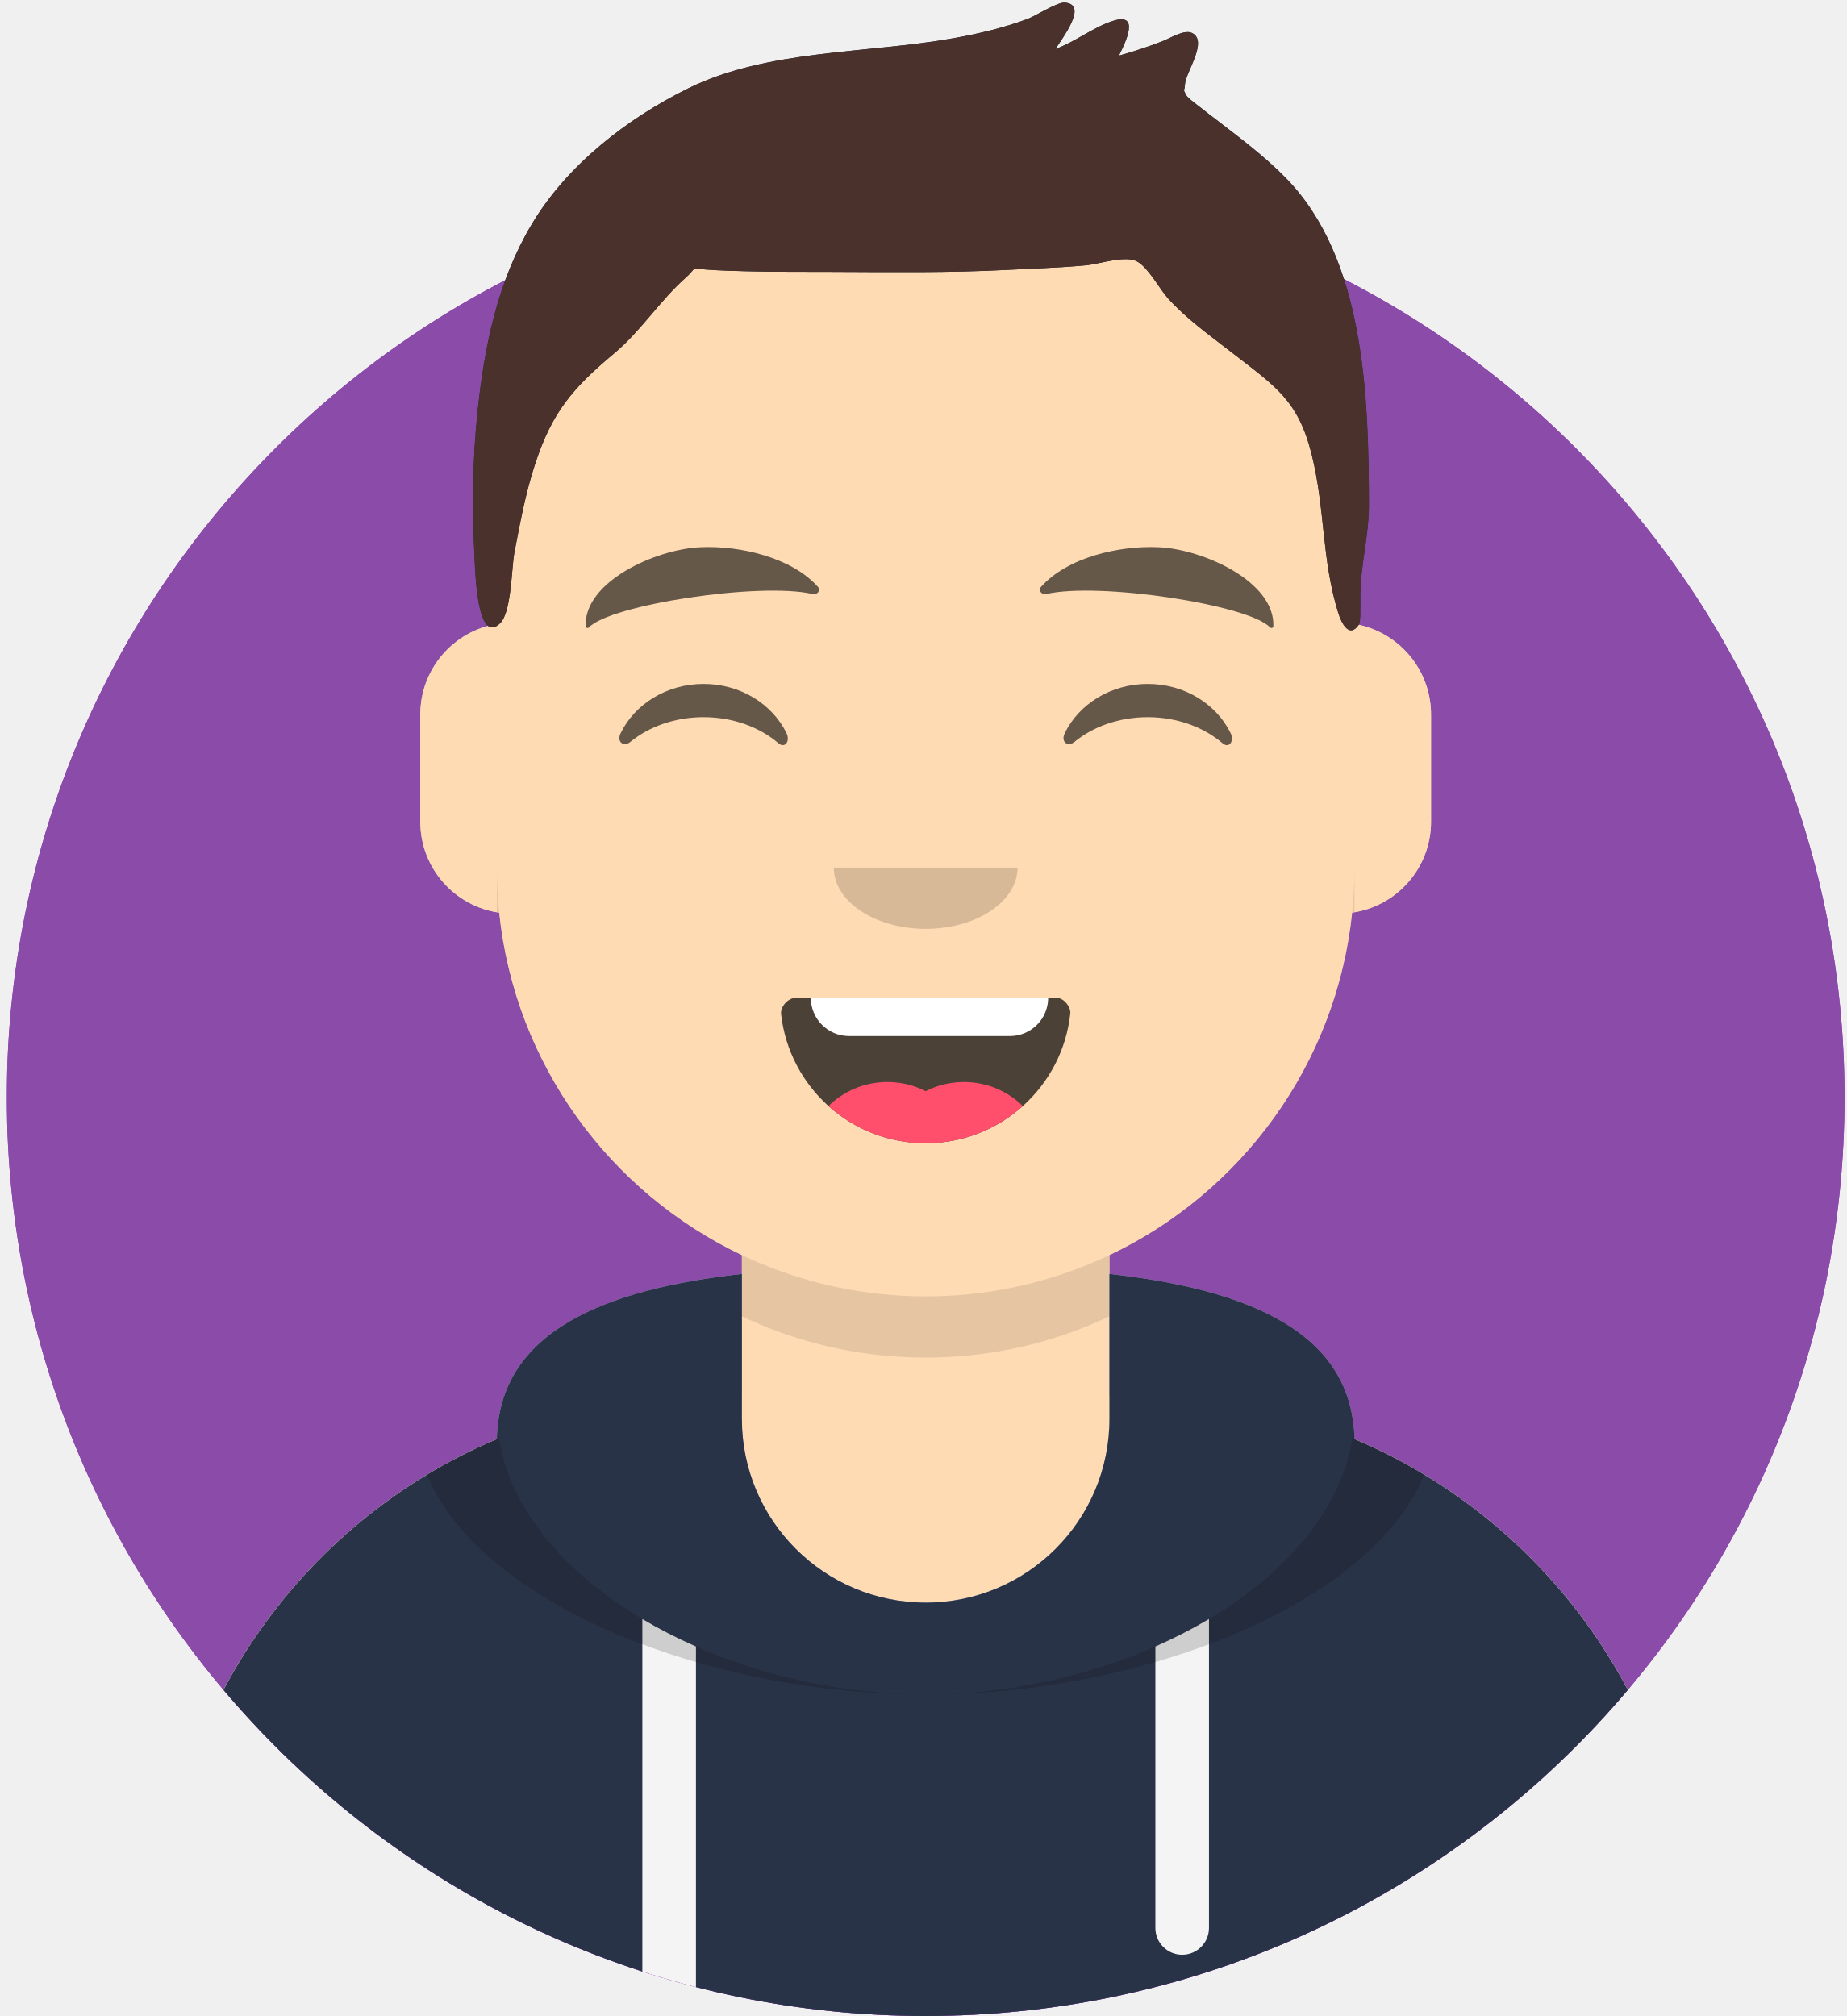
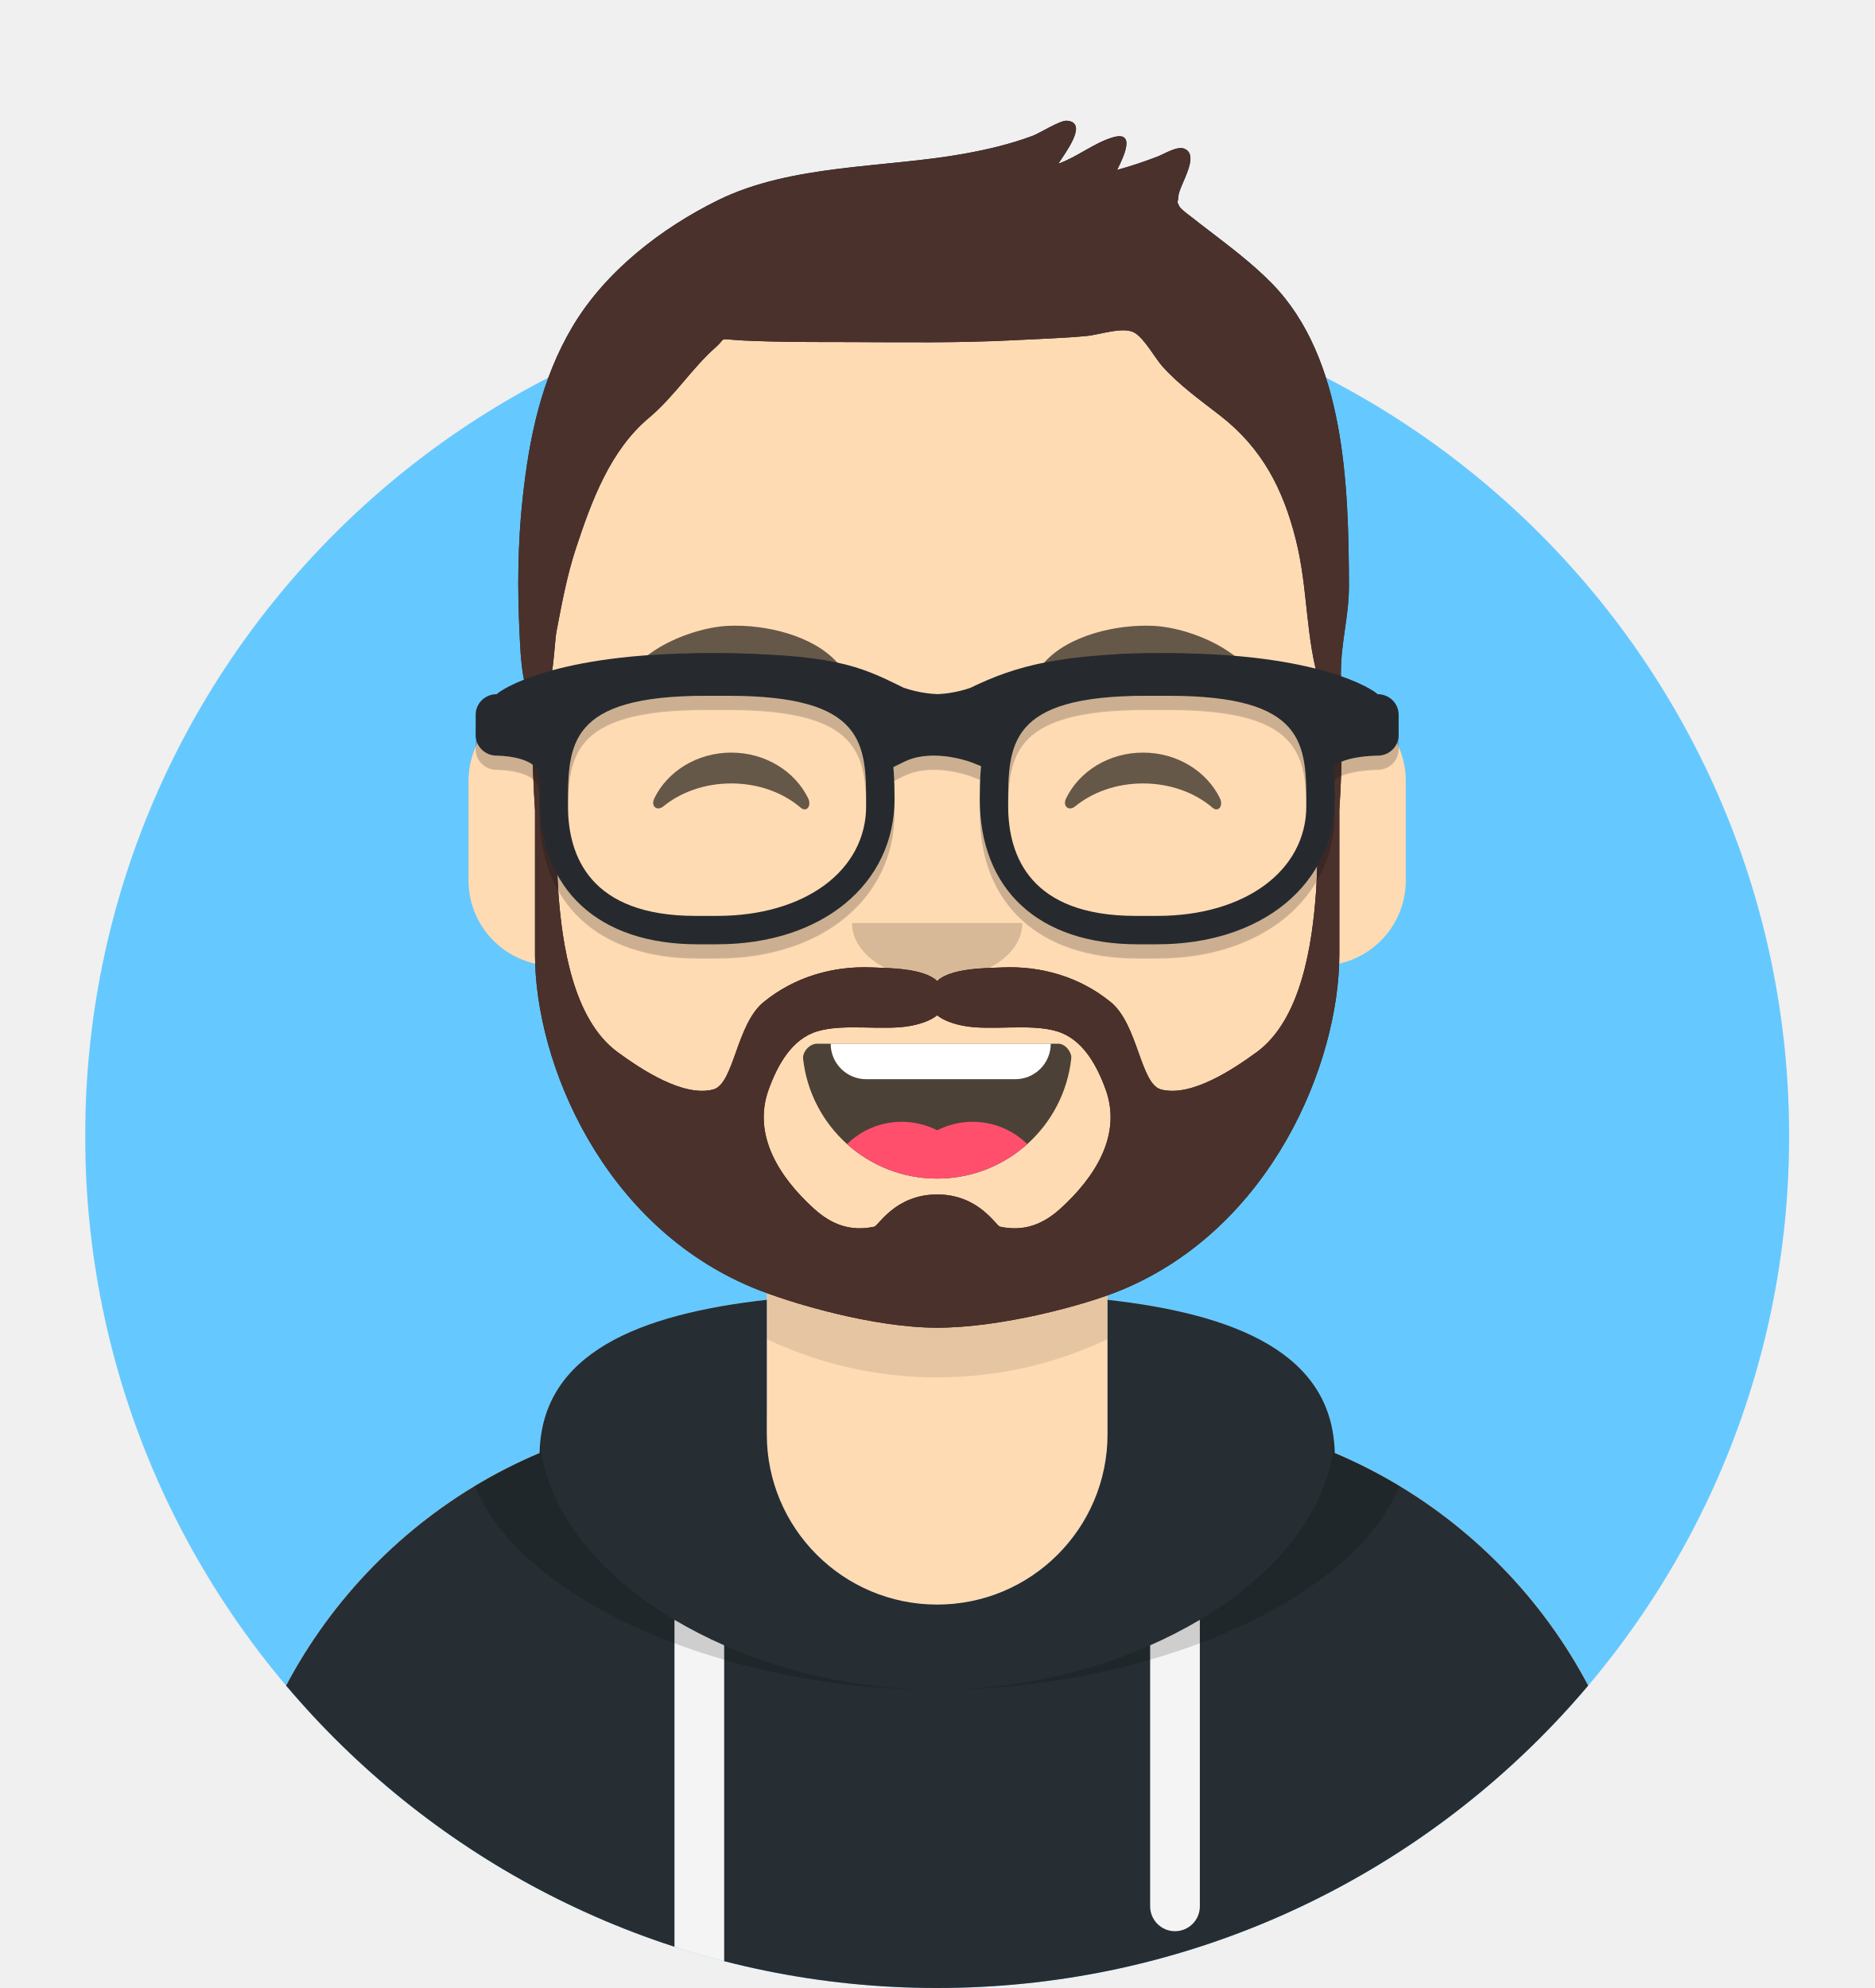
- <svg xmlns="http://www.w3.org/2000/svg" xmlns:xlink="http://www.w3.org/1999/xlink" width="217px" height="237px" viewBox="0 0 217 237" version="1.1">
+ <svg xmlns="http://www.w3.org/2000/svg" xmlns:xlink="http://www.w3.org/1999/xlink" width="264px" height="280px" viewBox="0 0 264 280" version="1.1">
  <defs>
-     <circle id="path-1" cx="108" cy="108" r="108" />
-     <path d="M-3.19744231e-14,144 L-3.19744231e-14,-1.42108547e-14 L237.6,-1.42108547e-14 L237.6,144 L226.8,144 C226.8,203.647 178.447,252 118.8,252 C59.153,252 10.8,203.647 10.8,144 L10.8,144 L-3.19744231e-14,144 Z" id="path-3" />
-     <path d="M90,0 C117.835,-5.11323436e-15 140.4,22.565 140.4,50.4 L140.401,55.949 C145.508,56.807 149.4,61.249 149.4,66.6 L149.4,79.2 C149.4,84.647 145.367,89.152 140.125,89.893 C138.265,107.718 127.114,122.78 111.601,130.149 L111.6,146.7 L115.2,146.7 C150.988,146.7 180,175.712 180,211.5 L180,219.6 L0,219.6 L0,211.5 C-4.38277231e-15,175.712 29.012,146.7 64.8,146.7 L68.4,146.7 L68.4,130.15 C52.886,122.78 41.735,107.718 39.875,89.893 C34.633,89.152 30.6,84.647 30.6,79.2 L30.6,66.6 C30.6,61.249 34.492,56.806 39.6,55.949 L39.6,50.4 C39.6,22.565 62.165,5.11323436e-15 90,0 Z" id="path-5" />
-     <path d="M140.401,11.764 C156.691,13.587 169.2,18.597 169.2,31.569 L169.194,31.18 C192.467,41.01 208.8,64.047 208.8,90.9 L208.8,99 L28.8,99 L28.8,90.9 C28.8,64.047 45.133,41.01 68.406,31.18 C68.653,18.496 81.073,13.568 97.2,11.764 L97.2,28.8 C97.2,40.729 106.871,50.4 118.8,50.4 C130.729,50.4 140.4,40.729 140.4,28.8 L140.4,28.8 Z" id="path-7" />
-     <path d="M31.606,13.615 C32.558,22.158 39.803,28.8 48.6,28.8 C57.424,28.8 64.687,22.117 65.603,13.536 C65.676,12.845 64.905,11.7 63.938,11.7 C50.534,11.7 40.264,11.7 33.378,11.7 C32.406,11.7 31.511,12.761 31.606,13.615 Z" id="path-9" />
-     <rect id="path-11" x="0" y="0" width="237.6" height="252" />
-     <path d="M118.135,20.928 C115.651,18.39 112.767,16.236 109.962,14.076 C109.343,13.6 108.715,13.135 108.109,12.641 C107.972,12.528 106.563,11.519 106.394,11.148 C105.988,10.254 106.224,10.95 106.28,9.884 C106.35,8.535 109.1,4.727 107.048,3.854 C106.146,3.47 104.536,4.492 103.67,4.83 C101.977,5.49 100.263,6.054 98.512,6.54 C99.351,4.869 100.95,1.524 97.944,2.419 C95.603,3.116 93.421,4.91 91.068,5.753 C91.847,4.477 94.96,0.523 92.147,0.302 C91.271,0.233 88.724,1.875 87.782,2.226 C84.959,3.275 82.075,3.953 79.111,4.487 C69.033,6.304 57.248,5.786 47.923,10.374 C40.735,13.911 33.636,19.4 29.484,26.389 C25.481,33.125 23.984,40.498 23.146,48.217 C22.532,53.882 22.482,59.738 22.769,65.424 C22.863,67.287 23.073,75.874 25.779,73.273 C27.127,71.978 27.117,66.745 27.457,64.974 C28.133,61.451 28.783,57.911 29.91,54.5 C31.895,48.49 34.238,45.687 39.184,41.547 C42.359,38.89 44.588,35.3 47.625,32.62 C48.99,31.416 47.949,31.542 50.143,31.7 C51.616,31.806 53.097,31.846 54.574,31.885 C57.99,31.974 61.412,31.951 64.829,31.963 C71.711,31.988 78.561,32.085 85.437,31.725 C88.492,31.565 91.556,31.478 94.603,31.195 C96.306,31.038 99.326,29.947 100.728,30.78 C102.01,31.543 103.342,34.034 104.263,35.054 C106.438,37.464 109.032,39.305 111.576,41.282 C116.881,45.403 119.559,46.98 121.17,53.421 C122.775,59.838 122.325,65.791 124.312,72.106 C124.662,73.217 125.586,75.13 126.726,73.415 C126.937,73.096 126.883,71.345 126.883,70.337 C126.883,66.27 127.913,63.218 127.9,59.123 C127.849,46.674 127.447,30.442 118.135,20.928 Z" id="path-13" />
+     <circle id="react-path-1" cx="120" cy="120" r="120" />
+     <path d="M12,160 C12,226.274 65.726,280 132,280 C198.274,280 252,226.274 252,160 L264,160 L264,-1.42108547e-14 L-3.19744231e-14,-1.42108547e-14 L-3.19744231e-14,160 L12,160 Z" id="react-path-2" />
+     <path d="M124,144.611 L124,163 L128,163 L128,163 C167.765,163 200,195.235 200,235 L200,244 L0,244 L0,235 C-4.86974701e-15,195.235 32.235,163 72,163 L72,163 L76,163 L76,144.611 C58.763,136.422 46.372,119.687 44.305,99.881 C38.48,99.058 34,94.052 34,88 L34,74 C34,68.054 38.325,63.118 44,62.166 L44,56 L44,56 C44,25.072 69.072,5.68137151e-15 100,0 L100,0 L100,0 C130.928,-5.68137151e-15 156,25.072 156,56 L156,62.166 C161.675,63.118 166,68.054 166,74 L166,88 C166,94.052 161.52,99.058 155.695,99.881 C153.628,119.687 141.237,136.422 124,144.611 Z" id="react-path-3" />
  </defs>
-   <g id="Website" stroke="none" stroke-width="1" fill="none" fill-rule="evenodd">
-     <g id="mf-avatar" transform="translate(-10, -15)">
-       <g id="Circle" transform="translate(10.8, 36)">
-         <mask id="mask-2" fill="white">
-           <use xlink:href="#path-1" />
+   <g id="Avataaar" stroke="none" stroke-width="1" fill="none" fill-rule="evenodd">
+     <g transform="translate(-825, -1100)" id="Avataaar/Circle">
+       <g transform="translate(825, 1100)">
+         <g id="Circle" stroke-width="1" fill-rule="evenodd" transform="translate(12, 40)">
+           <mask id="react-mask-4" fill="white">
+             <use xlink:href="#react-path-1" />
+           </mask>
+           <use id="Circle-Background" fill="#E6E6E6" xlink:href="#react-path-1" />
+           <g id="Color/Palette/Blue-01" mask="url(#react-mask-4)" fill="#65C9FF">
+             <rect id="🖍Color" x="0" y="0" width="240" height="240" />
+           </g>
+         </g>
+         <mask id="react-mask-5" fill="white">
+           <use xlink:href="#react-path-2" />
        </mask>
-         <use id="Circle-Background" fill="#972dc2" xlink:href="#path-1" />
-         <g id="🖍-Circle-Color" mask="url(#mask-2)" fill="#8a4ca8">
-           <rect id="🖍Color" x="0" y="0" width="216.445" height="216" />
-         </g>
-       </g>
-       <mask id="mask-4" fill="white">
-         <use xlink:href="#path-3" />
-       </mask>
-       <g id="Mask" />
-       <g id="Avataaar" mask="url(#mask-4)">
-         <g id="Body" transform="translate(28.8, 32.4)">
-           <mask id="mask-6" fill="white">
-             <use xlink:href="#path-5" />
-           </mask>
-           <use fill="#D0C6AC" xlink:href="#path-5" />
-           <g id="Skin/👶🏻-05-Pale" mask="url(#mask-6)" fill="#FFDBB4">
-             <g transform="translate(-28.8, 0)" id="Color">
-               <rect x="0" y="0" width="238.384" height="220.355" />
+         <g id="Mask" />
+         <g id="Avataaar" stroke-width="1" fill-rule="evenodd" mask="url(#react-mask-5)">
+           <g id="Body" transform="translate(32, 36)">
+             <mask id="react-mask-6" fill="white">
+               <use xlink:href="#react-path-3" />
+             </mask>
+             <use fill="#D0C6AC" xlink:href="#react-path-3" />
+             <g id="Skin/👶🏽-03-Brown" mask="url(#react-mask-6)" fill="#FFDBB4">
+               <g transform="translate(0, 0)" id="Color">
+                 <rect x="0" y="0" width="264" height="280" />
+               </g>
+             </g>
+             <path d="M156,79 L156,102 C156,132.928 130.928,158 100,158 C69.072,158 44,132.928 44,102 L44,79 L44,94 C44,124.928 69.072,150 100,150 C130.928,150 156,124.928 156,94 L156,79 Z" id="Neck-Shadow" fill-opacity="0.1" fill="#000000" mask="url(#react-mask-6)" />
+           </g>
+           <g id="Clothing/Hoodie" transform="translate(0, 170)">
+             <defs>
+               <path d="M108,13.071 C90.081,15.076 76.28,20.552 76.004,34.645 C50.146,45.568 32,71.165 32,100.999 L32,100.999 L32,110 L232,110 L232,100.999 C232,71.165 213.854,45.568 187.996,34.645 C187.72,20.552 173.919,15.076 156,13.071 L156,32 L156,32 C156,45.255 145.255,56 132,56 L132,56 C118.745,56 108,45.255 108,32 L108,13.071 Z" id="react-path-285" />
+             </defs>
+             <mask id="react-mask-286" fill="white">
+               <use xlink:href="#react-path-285" />
+             </mask>
+             <use id="Hoodie" fill="#B7C1DB" fill-rule="evenodd" xlink:href="#react-path-285" />
+             <g id="Color/Palette/Gray-01" mask="url(#react-mask-286)" fill-rule="evenodd" fill="#262E33">
+               <rect id="🖍Color" x="0" y="0" width="264" height="110" />
+             </g>
+             <path d="M102,61.739 L102,110 L95,110 L95,58.15 C97.204,59.46 99.547,60.661 102,61.739 Z M169,58.15 L169,98.5 C169,100.433 167.433,102 165.5,102 C163.567,102 162,100.433 162,98.5 L162,61.739 C164.453,60.661 166.796,59.46 169,58.15 Z" id="Straps" fill="#F4F4F4" fill-rule="evenodd" mask="url(#react-mask-286)" />
+             <path d="M90.96,12.724 C75.909,15.571 65.5,21.243 65.5,32.308 C65.5,52.02 98.538,68 132,68 C165.462,68 198.5,52.02 198.5,32.308 C198.5,21.243 188.091,15.571 173.04,12.724 C182.125,16.074 188,21.706 188,31.077 C188,51.469 160.179,68 132,68 C103.821,68 76,51.469 76,31.077 C76,21.706 81.875,16.074 90.96,12.724 Z" id="Shadow" fill-opacity="0.16" fill="#000000" fill-rule="evenodd" mask="url(#react-mask-286)" />
+           </g>
+           <g id="Face" transform="translate(76, 82)" fill="#000000">
+             <g id="Mouth/Smile" transform="translate(2, 52)">
+               <defs>
+                 <path d="M35.118,15.128 C36.176,24.62 44.226,32 54,32 C63.804,32 71.874,24.574 72.892,15.04 C72.974,14.273 72.117,13 71.043,13 C56.149,13 44.738,13 37.087,13 C36.007,13 35.012,14.178 35.118,15.128 Z" id="react-path-9" />
+               </defs>
+               <mask id="react-mask-10" fill="white">
+                 <use xlink:href="#react-path-9" />
+               </mask>
+               <use id="Mouth" fill-opacity="0.7" fill="#000000" fill-rule="evenodd" xlink:href="#react-path-9" />
+               <rect id="Teeth" fill="#FFFFFF" fill-rule="evenodd" mask="url(#react-mask-10)" x="39" y="2" width="31" height="16" rx="5" />
+               <g id="Tongue" stroke-width="1" fill-rule="evenodd" mask="url(#react-mask-10)" fill="#FF4F6D">
+                 <g transform="translate(38, 24)">
+                   <circle cx="11" cy="11" r="11" />
+                   <circle cx="21" cy="11" r="11" />
+                 </g>
+               </g>
+             </g>
+             <g id="Nose/Default" transform="translate(28, 40)" fill-opacity="0.16">
+               <path d="M16,8 C16,12.418 21.373,16 28,16 L28,16 C34.627,16 40,12.418 40,8" id="Nose" />
+             </g>
+             <g id="Eyes/Happy-😁" transform="translate(0, 8)" fill-opacity="0.6">
+               <path d="M16.16,22.447 C18.007,18.649 22.164,16 26.998,16 C31.814,16 35.959,18.63 37.815,22.407 C38.367,23.529 37.582,24.447 36.791,23.767 C34.34,21.66 30.859,20.344 26.998,20.344 C23.257,20.344 19.874,21.579 17.438,23.572 C16.547,24.3 15.62,23.558 16.16,22.447 Z" id="Squint" />
+               <path d="M74.16,22.447 C76.007,18.649 80.164,16 84.998,16 C89.814,16 93.959,18.63 95.815,22.407 C96.367,23.529 95.582,24.447 94.791,23.767 C92.34,21.66 88.859,20.344 84.998,20.344 C81.257,20.344 77.874,21.579 75.438,23.572 C74.547,24.3 73.62,23.558 74.16,22.447 Z" id="Squint" />
+             </g>
+             <g id="Eyebrow/Natural/Default-Natural" fill-opacity="0.6">
+               <path d="M26.039,6.21 C20.278,6.983 11.293,12.005 12.044,17.818 C12.069,18.008 12.357,18.067 12.481,17.908 C14.967,14.72 34.193,10.037 41.194,11.015 C41.835,11.104 42.258,10.443 41.821,10.03 C38.077,6.495 31.2,5.512 26.039,6.21" id="Eyebrow" transform="translate(27, 12) rotate(5) translate(-27, -12) " />
+               <path d="M85.039,6.21 C79.278,6.983 70.293,12.005 71.044,17.818 C71.069,18.008 71.357,18.067 71.481,17.908 C73.967,14.72 93.193,10.037 100.194,11.015 C100.835,11.104 101.258,10.443 100.821,10.03 C97.077,6.495 90.2,5.512 85.039,6.21" id="Eyebrow" transform="translate(86, 12) scale(-1, 1) rotate(5) translate(-86, -12) " />
            </g>
          </g>
-           <path d="M39.6,84.6 C39.6,112.435 62.165,135 90,135 C117.835,135 140.4,112.435 140.4,84.6 L140.4,84.6 L140.4,91.8 C140.4,119.635 117.835,142.2 90,142.2 C62.165,142.2 39.6,119.635 39.6,91.8 Z" id="Neck-Shadow" fill-opacity="0.1" fill="#000000" mask="url(#mask-6)" />
-         </g>
-         <g id="Clothing/Hoodie" transform="translate(0, 153)">
-           <mask id="mask-8" fill="white">
-             <use xlink:href="#path-7" />
-           </mask>
-           <use id="Hoodie" fill="#B7C1DB" fill-rule="evenodd" xlink:href="#path-7" />
-           <g id="Color/Palette/Slate" mask="url(#mask-8)" fill="#293347" fill-rule="evenodd">
-             <rect id="🖍Color" x="0" y="0" width="238.491" height="99" />
-           </g>
-           <path d="M91.8,55.565 L91.8,99 L85.5,99 L85.499,52.335 C87.483,53.514 89.592,54.594 91.8,55.565 Z M152.101,52.334 L152.1,88.65 C152.1,90.39 150.69,91.8 148.95,91.8 C147.21,91.8 145.8,90.39 145.8,88.65 L145.801,55.565 C148.009,54.594 150.118,53.513 152.101,52.334 Z" id="Straps" fill="#F4F4F4" fill-rule="evenodd" mask="url(#mask-8)" />
-           <path d="M155.733,11.451 C169.28,14.013 178.65,19.118 178.65,29.077 C178.65,46.818 148.916,61.2 118.8,61.2 C88.684,61.2 58.95,46.818 58.95,29.077 C58.95,19.118 68.32,14.013 81.867,11.451 C73.689,14.466 68.4,19.534 68.4,27.969 C68.4,46.322 93.439,61.2 118.8,61.2 C144.161,61.2 169.2,46.322 169.2,27.969 C169.2,19.71 164.13,14.679 156.241,11.642 Z" id="Shadow" fill-opacity="0.16" fill="#000000" fill-rule="evenodd" mask="url(#mask-8)" />
-         </g>
-         <g id="Face" transform="translate(68.4, 73.8)">
-           <g id="Mouth/Smile" transform="translate(1.8, 46.8)">
-             <mask id="mask-10" fill="white">
-               <use xlink:href="#path-9" />
+           <g id="Top" stroke-width="1" fill-rule="evenodd">
+             <defs>
+               <rect id="react-path-127" x="0" y="0" width="264" height="280" />
+               <path d="M180.15,39.92 C177.39,37.1 174.186,34.707 171.069,32.307 C170.382,31.777 169.683,31.261 169.011,30.712 C168.858,30.587 167.292,29.466 167.105,29.053 C166.654,28.06 166.915,28.833 166.977,27.649 C167.056,26.151 170.111,21.919 167.831,20.949 C166.828,20.522 165.04,21.658 164.078,22.033 C162.196,22.767 160.292,23.393 158.347,23.933 C159.279,22.076 161.055,18.359 157.716,19.354 C155.114,20.129 152.69,22.122 150.076,23.059 C150.941,21.642 154.4,17.248 151.274,17.002 C150.302,16.926 147.471,18.75 146.424,19.14 C143.287,20.305 140.083,21.059 136.79,21.653 C125.592,23.671 112.497,23.095 102.137,28.193 C94.149,32.124 86.263,38.222 81.648,45.988 C77.201,53.473 75.538,61.664 74.607,70.241 C73.924,76.536 73.868,83.043 74.188,89.36 C74.292,91.43 74.525,100.971 77.532,98.081 C79.03,96.642 79.019,90.828 79.396,88.86 C80.147,84.945 80.87,81.013 82.122,77.223 C84.328,70.544 86.931,63.43 92.427,58.83 C95.954,55.878 98.431,51.889 101.806,48.911 C103.322,47.574 102.165,47.713 104.603,47.889 C106.241,48.006 107.885,48.051 109.526,48.094 C113.322,48.193 117.124,48.168 120.921,48.181 C128.568,48.209 136.179,48.317 143.819,47.916 C147.214,47.739 150.618,47.642 154.004,47.328 C155.895,47.153 159.251,45.941 160.808,46.867 C162.233,47.714 163.713,50.482 164.736,51.615 C167.154,54.294 170.036,56.339 172.862,58.535 C178.757,63.115 181.732,68.867 183.523,76.023 C185.306,83.153 184.806,89.768 187.013,96.785 C187.402,98.018 188.429,100.145 189.695,98.239 C189.93,97.885 189.87,95.939 189.87,94.819 C189.87,90.3 191.014,86.908 191,82.359 C190.944,68.527 190.496,50.491 180.15,39.92 Z" id="react-path-126" />
+               <filter x="-0.8%" y="-2.0%" width="101.5%" height="108.0%" filterUnits="objectBoundingBox" id="react-filter-123">
+                 <feOffset dx="0" dy="2" in="SourceAlpha" result="shadowOffsetOuter1" />
+                 <feColorMatrix values="0 0 0 0 0   0 0 0 0 0   0 0 0 0 0  0 0 0 0.16 0" type="matrix" in="shadowOffsetOuter1" result="shadowMatrixOuter1" />
+                 <feMerge>
+                   <feMergeNode in="shadowMatrixOuter1" />
+                   <feMergeNode in="SourceGraphic" />
+                 </feMerge>
+               </filter>
+             </defs>
+             <mask id="react-mask-125" fill="white">
+               <use xlink:href="#react-path-127" />
            </mask>
-             <use id="Mouth" fill-opacity="0.7" fill="#000000" fill-rule="evenodd" xlink:href="#path-9" />
-             <path d="M39.6,1.8 L58.5,1.8 C60.985,1.8 63,3.815 63,6.3 L63,11.7 C63,14.185 60.985,16.2 58.5,16.2 L39.6,16.2 C37.115,16.2 35.1,14.185 35.1,11.7 L35.1,6.3 C35.1,3.815 37.115,1.8 39.6,1.8 Z" id="Teeth" fill="#FFFFFF" fill-rule="evenodd" mask="url(#mask-10)" />
-             <g id="Tongue" stroke-width="1" fill-rule="evenodd" mask="url(#mask-10)" fill="#FF4F6D">
-               <g transform="translate(34.2, 21.6)">
-                 <circle cx="9.9" cy="9.9" r="9.9" />
-                 <circle cx="18.9" cy="9.9" r="9.9" />
-               </g>
-             </g>
-           </g>
-           <g id="Nose/Default" transform="translate(25.2, 36)" fill="#000000" fill-opacity="0.16">
-             <path d="M14.4,7.2 C14.4,11.176 19.235,14.4 25.2,14.4 L25.2,14.4 C31.165,14.4 36,11.176 36,7.2" id="Nose" />
-           </g>
-           <g id="Eyes/Happy-😁" transform="translate(0, 7.2)" fill="#000000" fill-opacity="0.6">
-             <path d="M14.544,20.203 C16.206,16.784 19.948,14.4 24.298,14.4 C28.632,14.4 32.363,16.767 34.034,20.166 C34.53,21.176 33.824,22.003 33.112,21.39 C30.906,19.494 27.773,18.309 24.298,18.309 C20.931,18.309 17.886,19.421 15.694,21.214 C14.892,21.87 14.058,21.203 14.544,20.203 Z" id="Squint" />
-             <path d="M66.744,20.203 C68.406,16.784 72.148,14.4 76.498,14.4 C80.832,14.4 84.563,16.767 86.234,20.166 C86.73,21.176 86.024,22.003 85.312,21.39 C83.106,19.494 79.973,18.309 76.498,18.309 C73.131,18.309 70.086,19.421 67.894,21.214 C67.092,21.87 66.258,21.203 66.744,20.203 Z" id="Squint" />
-           </g>
-           <g id="Eyebrow/Natural/Default-Natural" fill="#000000" fill-opacity="0.6">
-             <path d="M23.435,5.589 C18.25,6.285 10.164,10.805 10.84,16.036 C10.862,16.207 11.121,16.261 11.233,16.118 C13.471,13.248 30.774,9.033 37.075,9.913 C37.652,9.994 38.032,9.399 37.639,9.027 C34.269,5.845 28.08,4.961 23.435,5.589" id="Eyebrow" transform="translate(24.3, 10.8) rotate(5) translate(-24.3, -10.8) " />
-             <path d="M76.535,5.589 C71.35,6.285 63.264,10.805 63.94,16.036 C63.962,16.207 64.221,16.261 64.333,16.118 C66.571,13.248 83.874,9.033 90.175,9.913 C90.752,9.994 91.132,9.399 90.739,9.027 C87.369,5.845 81.18,4.961 76.535,5.589" id="Eyebrow" transform="translate(77.4, 10.8) scale(-1, 1) rotate(5) translate(-77.4, -10.8) " />
-           </g>
-         </g>
-         <g id="Top">
-           <mask id="mask-12" fill="white">
-             <use xlink:href="#path-11" />
-           </mask>
-           <g id="Mask" />
-           <g mask="url(#mask-12)">
-             <g transform="translate(43, 15)">
-               <mask id="mask-14" fill="white">
-                 <use xlink:href="#path-13" />
-               </mask>
-               <use id="Short-Hair" stroke="none" fill="#1F3140" fill-rule="evenodd" xlink:href="#path-13" />
-               <g id="Color/Hair/Brown-Dark" stroke="none" fill="none" mask="url(#mask-14)" fill-rule="evenodd">
-                 <g transform="translate(-43.1, -15)" fill="#4A312C" id="Color">
-                   <rect x="0" y="0" width="239.107" height="252.406" />
+             <g id="Mask" />
+             <g id="Top/Short-Hair/Short-Flat" mask="url(#react-mask-125)">
+               <g transform="translate(-1, 0)">
+                 <g id="Facial-Hair/Beard-Light" transform="translate(49, 72)">
+                   <defs>
+                     <path d="M101.428,98.169 C98.915,100.463 96.237,101.494 92.853,100.773 C92.271,100.649 89.896,96.235 84,96.235 C78.103,96.235 75.729,100.649 75.147,100.773 C71.762,101.494 69.085,100.463 66.571,98.169 C61.846,93.856 57.917,87.908 60.278,81.419 C61.508,78.037 63.51,74.324 67.151,73.246 C71.038,72.096 76.497,73.244 80.415,72.458 C81.684,72.204 83.071,71.751 84,71 C84.929,71.751 86.316,72.204 87.585,72.458 C91.503,73.244 96.961,72.096 100.849,73.246 C104.49,74.324 106.491,78.037 107.722,81.419 C110.083,87.908 106.154,93.856 101.428,98.169 M140.081,26 C136.671,34.4 137.988,44.858 137.357,53.676 C136.844,60.843 135.337,71.586 128.973,76.215 C125.718,78.582 119.794,82.56 115.542,81.45 C112.615,80.686 112.302,72.29 108.455,69.147 C104.092,65.582 98.643,64.016 93.149,64.258 C90.779,64.362 85.984,64.337 84,66.16 C82.016,64.337 77.222,64.362 74.851,64.258 C69.357,64.016 63.908,65.582 59.545,69.147 C55.698,72.29 55.386,80.686 52.458,81.45 C48.206,82.56 42.282,78.582 39.027,76.215 C32.662,71.586 31.156,60.843 30.643,53.676 C30.012,44.858 31.329,34.4 27.919,26 C26.26,26 27.354,42.129 27.354,42.129 L27.354,62.485 C27.386,77.773 36.935,100.655 58.108,109.393 C63.286,111.53 75.015,115 84,115 C92.985,115 104.714,111.86 109.892,109.723 C131.065,100.986 140.614,77.773 140.646,62.485 L140.646,42.129 C140.646,42.129 141.74,26 140.081,26" id="react-path-129" />
+                   </defs>
+                   <mask id="react-mask-128" fill="white">
+                     <use xlink:href="#react-path-129" />
+                   </mask>
+                   <use id="Lite-Beard" fill="#331B0C" fill-rule="evenodd" xlink:href="#react-path-129" />
+                   <g id="Color/Hair/Brown" mask="url(#react-mask-128)" fill="#4A312C">
+                     <g transform="translate(-32, 0)" id="Color">
+                       <rect x="0" y="0" width="264" height="244" />
+                     </g>
+                   </g>
+                 </g>
+                 <mask id="react-mask-124" fill="white">
+                   <use xlink:href="#react-path-126" />
+                 </mask>
+                 <use id="Short-Hair" stroke="none" fill="#1F3140" fill-rule="evenodd" xlink:href="#react-path-126" />
+                 <g id="Skin/👶🏽-03-Brown" mask="url(#react-mask-124)" fill="#4A312C">
+                   <g transform="translate(0, 0) " id="Color">
+                     <rect x="0" y="0" width="264" height="280" />
+                   </g>
+                 </g>
+                 <g id="Top/_Resources/Prescription-02" fill="none" transform="translate(62, 85)" stroke-width="1">
+                   <defs>
+                     <filter x="-0.8%" y="-2.4%" width="101.5%" height="109.8%" filterUnits="objectBoundingBox" id="react-filter-139">
+                       <feOffset dx="0" dy="2" in="SourceAlpha" result="shadowOffsetOuter1" />
+                       <feColorMatrix values="0 0 0 0 0   0 0 0 0 0   0 0 0 0 0  0 0 0 0.2 0" type="matrix" in="shadowOffsetOuter1" result="shadowMatrixOuter1" />
+                       <feMerge>
+                         <feMergeNode in="shadowMatrixOuter1" />
+                         <feMergeNode in="SourceGraphic" />
+                       </feMerge>
+                     </filter>
+                   </defs>
+                   <g id="Wayfarers" filter="url(#react-filter-139)" transform="translate(6, 7)" fill="#252C2F">
+                     <path d="M34,41 L31.242,41 C17.315,41 9,33.336 9,20.5 C9,10.127 10.817,0 32.53,0 L35.47,0 C57.183,0 59,10.127 59,20.5 C59,32.569 48.721,41 34,41 Z M32.385,6 C13,6 13,12.841 13,21.502 C13,28.572 16.116,37 30.971,37 L34,37 C46.365,37 55,30.627 55,21.502 C55,12.841 55,6 35.615,6 L32.385,6 Z" id="Left" fill-rule="nonzero" />
+                     <path d="M96,41 L93.242,41 C79.315,41 71,33.336 71,20.5 C71,10.127 72.817,0 94.53,0 L97.47,0 C119.183,0 121,10.127 121,20.5 C121,32.569 110.721,41 96,41 Z M94.385,6 C75,6 75,12.841 75,21.502 C75,28.572 78.119,37 92.971,37 L96,37 C108.365,37 117,30.627 117,21.502 C117,12.841 117,6 97.615,6 L94.385,6 Z" id="Right" fill-rule="nonzero" />
+                     <path d="M2.955,5.772 C3.646,5.096 11.21,0 32.5,0 C50.351,0 54.13,1.853 59.85,4.652 L60.269,4.859 C60.667,4.999 62.7,5.69 65.079,5.766 C67.246,5.673 69.1,5.085 69.642,4.897 C76.17,1.722 82.561,0 97.5,0 C118.79,0 126.354,5.096 127.045,5.772 C128.679,5.772 130,7.062 130,8.657 L130,11.543 C130,13.139 128.679,14.429 127.045,14.429 C127.045,14.429 120.144,14.429 120.144,17.315 C120.144,20.2 118.182,13.139 118.182,11.543 L118.182,8.732 C114.579,7.353 108.128,4.786 97.5,4.786 C85.658,4.786 79.761,6.886 74.702,8.971 L74.759,9.108 L74.756,11.094 L72.539,16.444 L69.8,15.361 C69.556,15.264 69.028,15.09 68.296,14.91 C66.256,14.407 64.159,14.254 62.304,14.634 C61.624,14.774 60.992,14.984 60.413,15.267 L57.77,16.558 L55.127,11.396 L55.244,9.102 L55.325,8.907 C50.962,6.874 46.939,4.786 32.5,4.786 C21.872,4.786 15.422,7.352 11.818,8.731 L11.818,11.543 C11.818,13.139 8.864,20.2 8.864,17.315 C8.864,14.429 2.955,14.429 2.955,14.429 C1.324,14.429 0,13.139 0,11.543 L0,8.657 C0,7.062 1.324,5.772 2.955,5.772 Z" id="Stuff" fill-rule="nonzero" />
+                   </g>
                </g>
              </g>
            </g>
          </g>
        </g>
      </g>
    </g>
  </g>
</svg>
